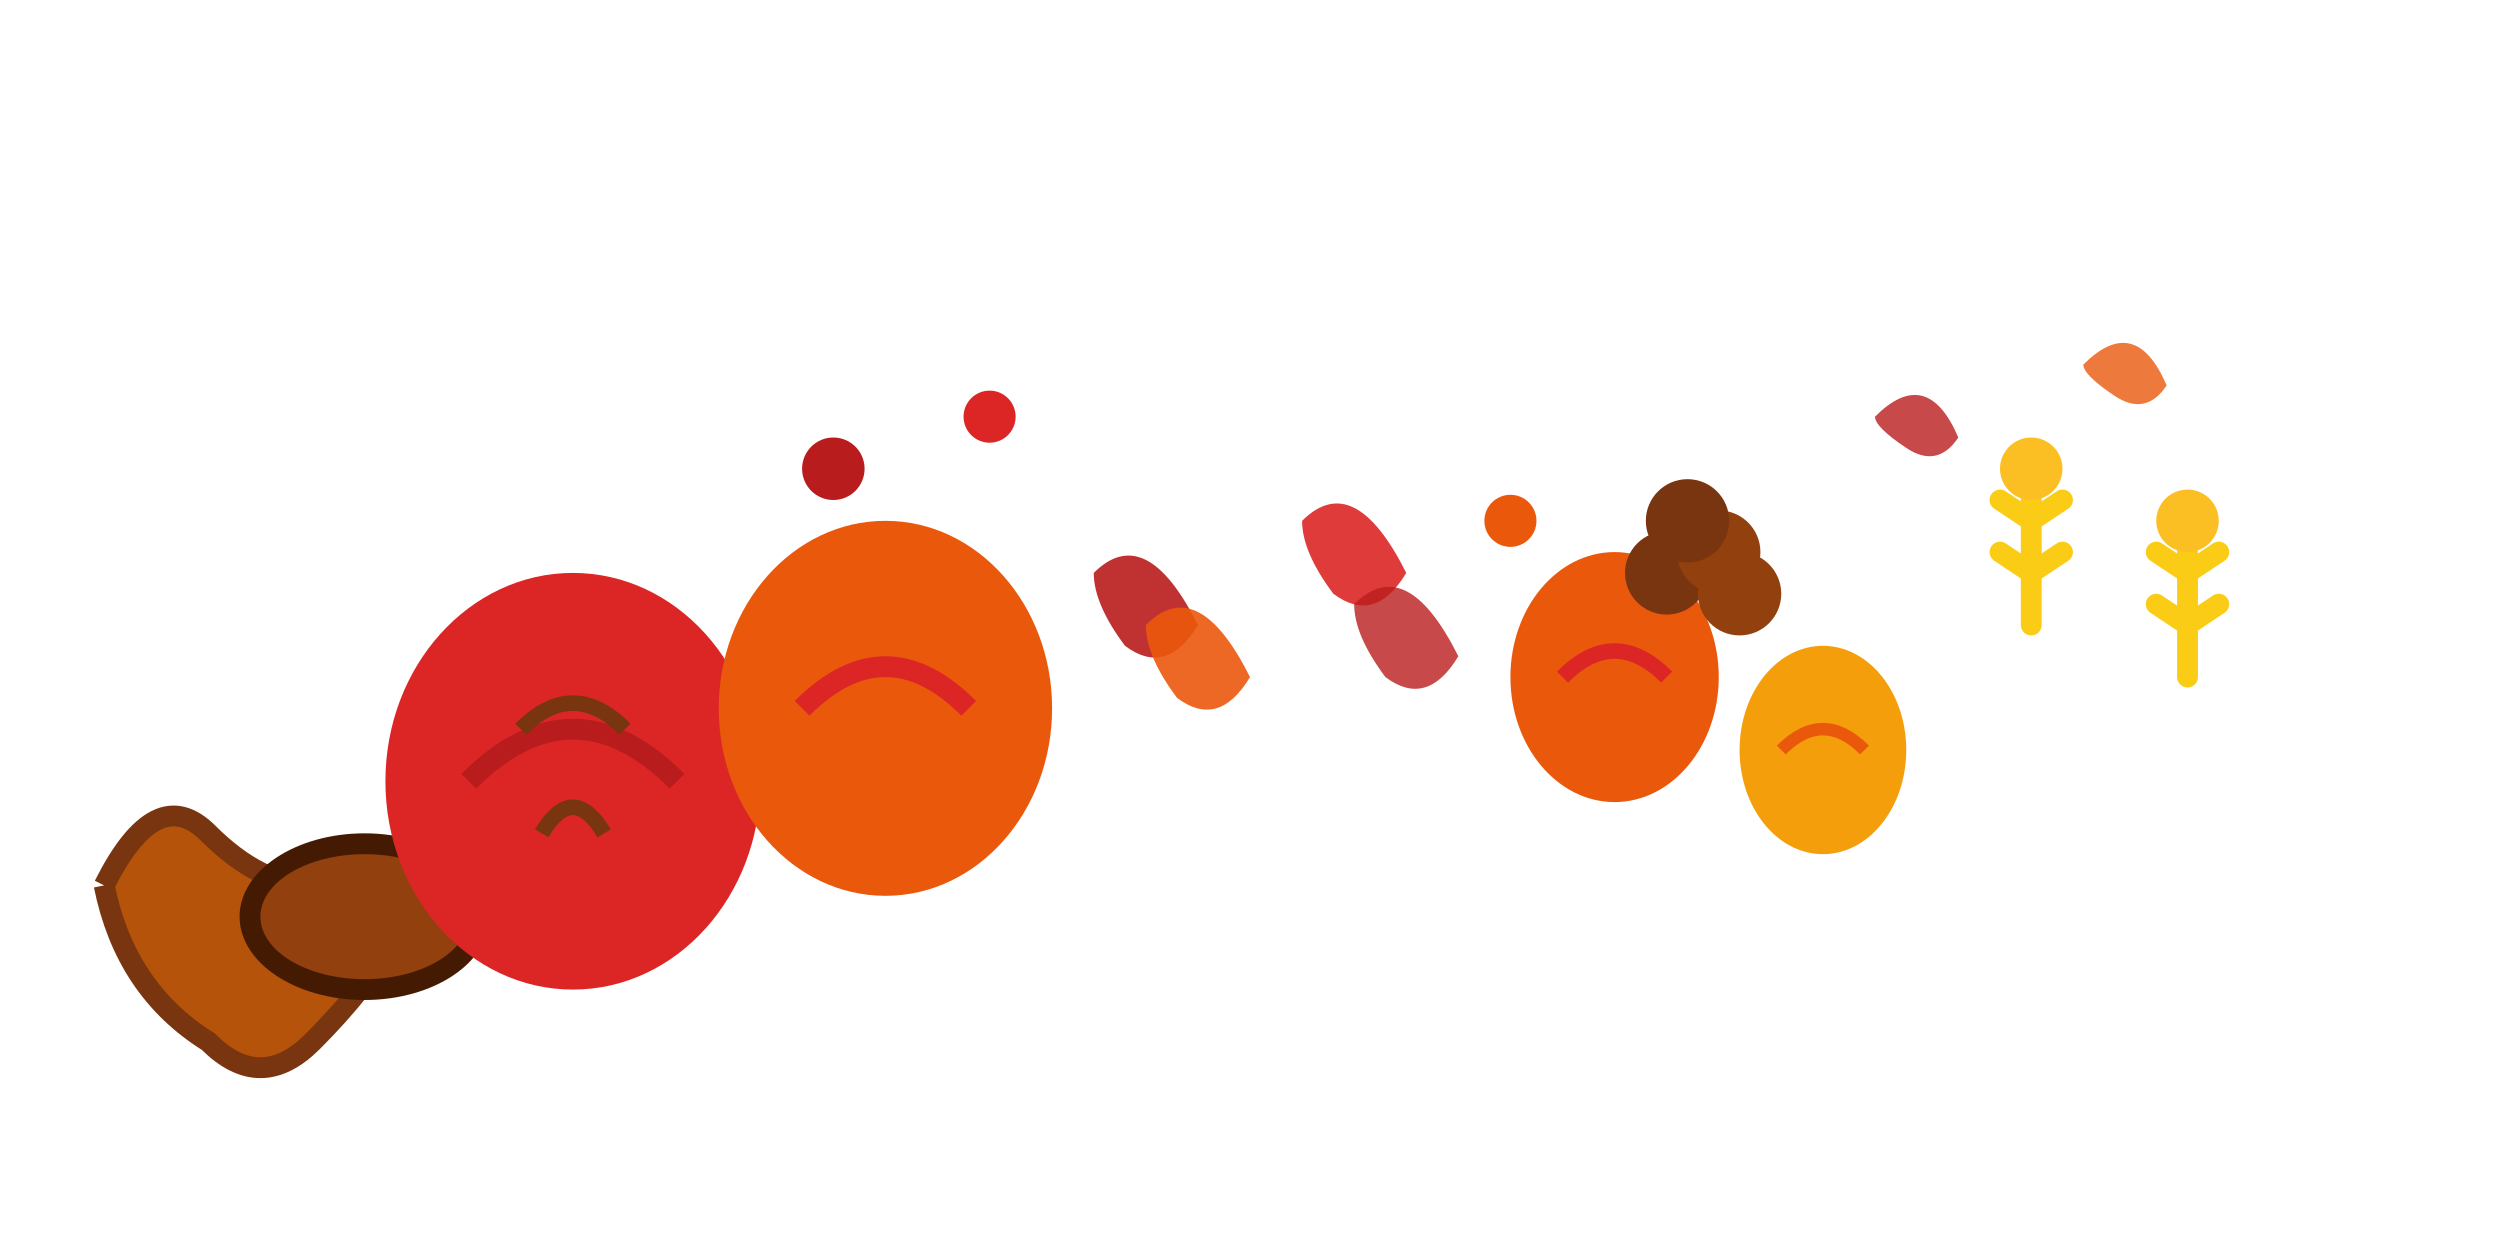
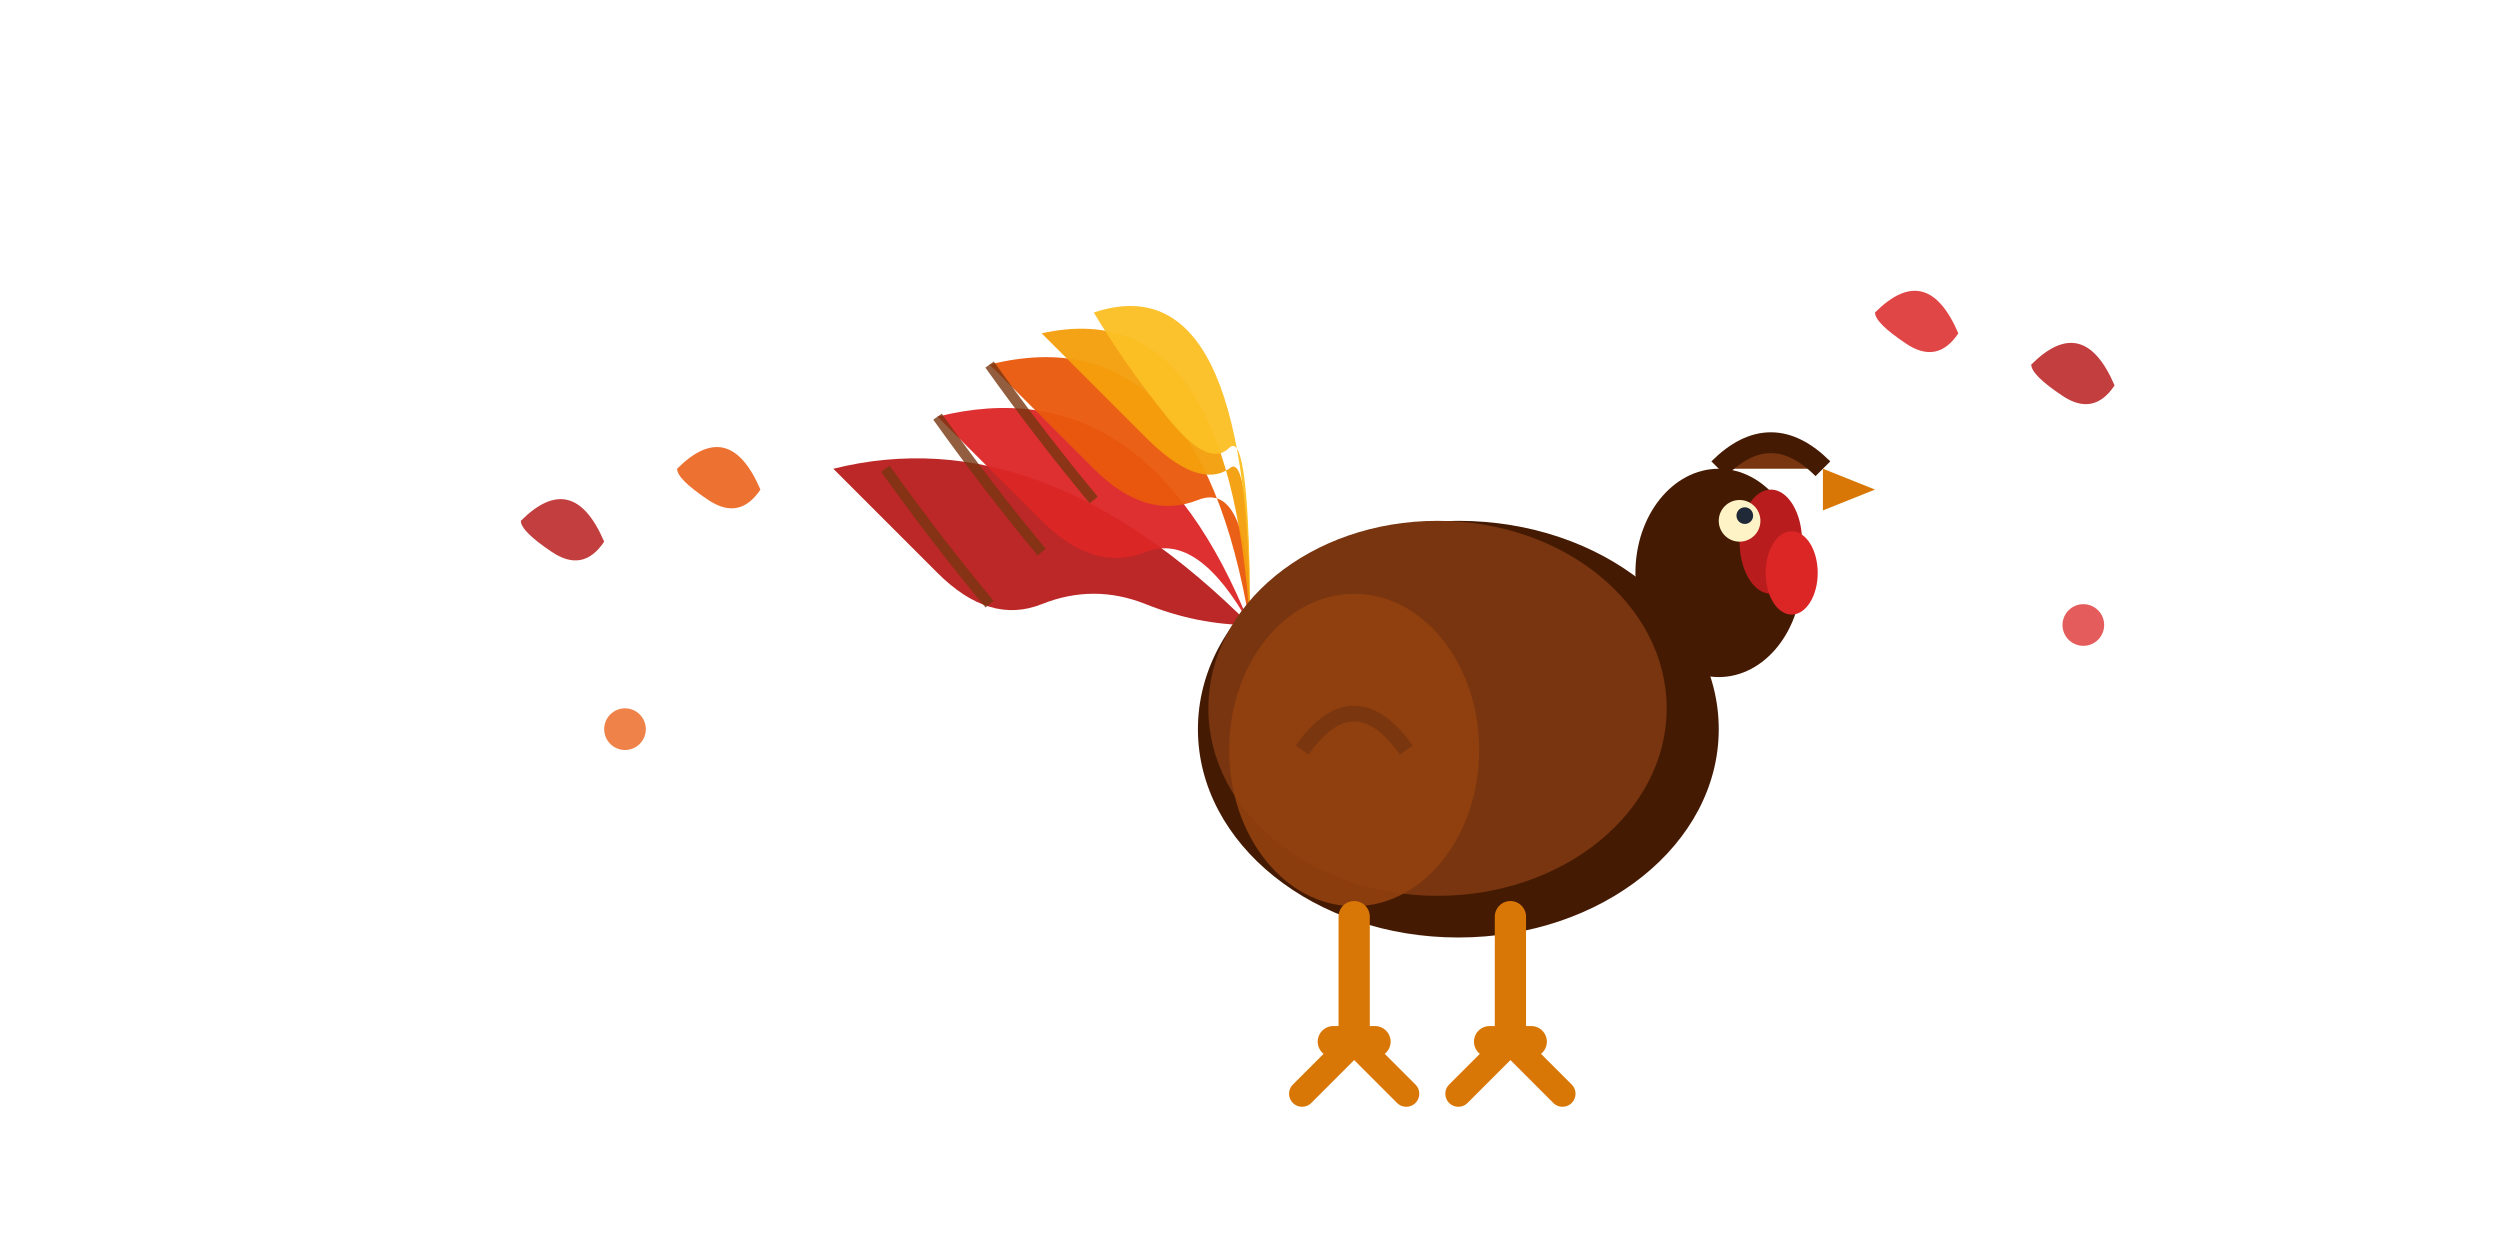
<svg xmlns="http://www.w3.org/2000/svg" width="240" height="120" viewBox="0 0 240 120" fill="none">
-   <path d="M20 80 Q15 75, 10 85 Q12 95, 20 100 Q25 105, 30 100 Q35 95, 38 90 Q35 85, 30 85 Q25 85, 20 80 Z" fill="#92400E" opacity="0.9" />
-   <path d="M10 85 Q12 95, 20 100 Q25 105, 30 100 Q35 95, 38 90 Q35 85, 30 85 Q25 85, 20 80 Q15 75, 10 85" stroke="#78350F" stroke-width="2" fill="#B45309" />
-   <ellipse cx="35" cy="88" rx="12" ry="8" fill="#451A03" />
-   <ellipse cx="35" cy="88" rx="10" ry="6" fill="#92400E" />
-   <ellipse cx="55" cy="75" rx="18" ry="20" fill="#DC2626" />
-   <path d="M45 75 Q55 65, 65 75" stroke="#B91C1C" stroke-width="2" fill="none" />
-   <path d="M50 70 Q55 65, 60 70" stroke="#78350F" stroke-width="1.5" fill="none" />
-   <path d="M52 80 Q55 75, 58 80" stroke="#78350F" stroke-width="1.5" fill="none" />
-   <ellipse cx="85" cy="68" rx="16" ry="18" fill="#EA580C" />
-   <path d="M77 68 Q85 60, 93 68" stroke="#DC2626" stroke-width="2" fill="none" />
-   <path d="M105 55 Q110 50, 115 60 Q112 65, 108 62 Q105 58, 105 55" fill="#B91C1C" opacity="0.9" />
-   <path d="M110 60 Q115 55, 120 65 Q117 70, 113 67 Q110 63, 110 60" fill="#EA580C" opacity="0.9" />
-   <path d="M125 50 Q130 45, 135 55 Q132 60, 128 57 Q125 53, 125 50" fill="#DC2626" opacity="0.9" />
-   <path d="M130 58 Q135 53, 140 63 Q137 68, 133 65 Q130 61, 130 58" fill="#B91C1C" opacity="0.8" />
-   <ellipse cx="155" cy="65" rx="10" ry="12" fill="#EA580C" />
-   <path d="M150 65 Q155 60, 160 65" stroke="#DC2626" stroke-width="1.5" fill="none" />
-   <ellipse cx="175" cy="72" rx="8" ry="10" fill="#F59E0B" />
-   <path d="M171 72 Q175 68, 179 72" stroke="#EA580C" stroke-width="1.2" fill="none" />
-   <path d="M195 45 L195 60 M195 50 L198 48 M195 50 L192 48 M195 55 L198 53 M195 55 L192 53" stroke="#FACC15" stroke-width="2" stroke-linecap="round" />
-   <circle cx="195" cy="45" r="3" fill="#FBBF24" />
-   <path d="M210 50 L210 65 M210 55 L213 53 M210 55 L207 53 M210 60 L213 58 M210 60 L207 58" stroke="#FACC15" stroke-width="2" stroke-linecap="round" />
-   <circle cx="210" cy="50" r="3" fill="#FBBF24" />
-   <circle cx="160" cy="55" r="4" fill="#78350F" />
-   <circle cx="165" cy="53" r="4" fill="#92400E" />
-   <circle cx="162" cy="50" r="4" fill="#78350F" />
-   <circle cx="167" cy="57" r="4" fill="#92400E" />
-   <circle cx="80" cy="45" r="3" fill="#B91C1C" />
-   <circle cx="95" cy="40" r="2.5" fill="#DC2626" />
-   <circle cx="145" cy="50" r="2.5" fill="#EA580C" />
-   <path d="M180 40 Q185 35, 188 42 Q186 45, 183 43 Q180 41, 180 40" fill="#B91C1C" opacity="0.8" />
-   <path d="M200 35 Q205 30, 208 37 Q206 40, 203 38 Q200 36, 200 35" fill="#EA580C" opacity="0.8" />
+   <path d="M120 60 Q100 40, 80 45 Q85 50, 90 55 Q95 60, 100 58 Q105 56, 110 58 Q115 60, 120 60" fill="#B91C1C" opacity="0.95" />
+   <path d="M120 60 Q110 35, 90 40 Q95 45, 100 50 Q105 55, 110 53 Q115 51, 120 60" fill="#DC2626" opacity="0.95" />
+   <path d="M120 60 Q115 30, 95 35 Q100 40, 105 45 Q110 50, 115 48 Q120 46, 120 60" fill="#EA580C" opacity="0.95" />
+   <path d="M120 60 Q118 28, 100 32 Q105 37, 110 42 Q115 47, 118 45 Q120 43, 120 60" fill="#F59E0B" opacity="0.95" />
+   <path d="M120 60 Q120 25, 105 30 Q108 35, 112 40 Q116 45, 118 43 Q120 41, 120 60" fill="#FBBF24" opacity="0.95" />
+   <path d="M95 35 Q100 42, 105 48" stroke="#78350F" stroke-width="1" opacity="0.8" />
+   <path d="M90 40 Q95 47, 100 53" stroke="#78350F" stroke-width="1" opacity="0.8" />
+   <path d="M85 45 Q90 52, 95 58" stroke="#78350F" stroke-width="1" opacity="0.8" />
+   <ellipse cx="140" cy="70" rx="25" ry="20" fill="#451A03" />
+   <ellipse cx="138" cy="68" rx="22" ry="18" fill="#78350F" />
+   <ellipse cx="130" cy="72" rx="12" ry="15" fill="#92400E" opacity="0.9" />
+   <path d="M125 72 Q130 65, 135 72" stroke="#78350F" stroke-width="1.5" fill="none" opacity="0.9" />
+   <ellipse cx="165" cy="55" rx="8" ry="10" fill="#451A03" />
+   <path d="M165 45 Q170 40, 175 45" stroke="#451A03" stroke-width="2" fill="#78350F" />
+   <path d="M175 45 L180 47 L175 49 Z" fill="#D97706" />
+   <ellipse cx="170" cy="52" rx="3" ry="5" fill="#B91C1C" />
+   <ellipse cx="172" cy="55" rx="2.5" ry="4" fill="#DC2626" />
+   <circle cx="167" cy="50" r="2" fill="#FEF3C7" />
+   <circle cx="167.5" cy="49.5" r="0.8" fill="#1F2937" />
+   <path d="M130 88 L130 100 M128 100 L132 100" stroke="#D97706" stroke-width="3" stroke-linecap="round" />
+   <path d="M145 88 L145 100 M143 100 L147 100" stroke="#D97706" stroke-width="3" stroke-linecap="round" />
+   <path d="M130 100 L125 105 M130 100 L135 105" stroke="#D97706" stroke-width="2.5" stroke-linecap="round" />
+   <path d="M145 100 L140 105 M145 100 L150 105" stroke="#D97706" stroke-width="2.5" stroke-linecap="round" />
+   <path d="M50 50 Q55 45, 58 52 Q56 55, 53 53 Q50 51, 50 50" fill="#B91C1C" opacity="0.85" />
+   <path d="M65 45 Q70 40, 73 47 Q71 50, 68 48 Q65 46, 65 45" fill="#EA580C" opacity="0.85" />
+   <path d="M180 30 Q185 25, 188 32 Q186 35, 183 33 Q180 31, 180 30" fill="#DC2626" opacity="0.85" />
+   <path d="M195 35 Q200 30, 203 37 Q201 40, 198 38 Q195 36, 195 35" fill="#B91C1C" opacity="0.85" />
+   <circle cx="60" cy="70" r="2" fill="#EA580C" opacity="0.75" />
+   <circle cx="200" cy="60" r="2" fill="#DC2626" opacity="0.75" />
</svg>
